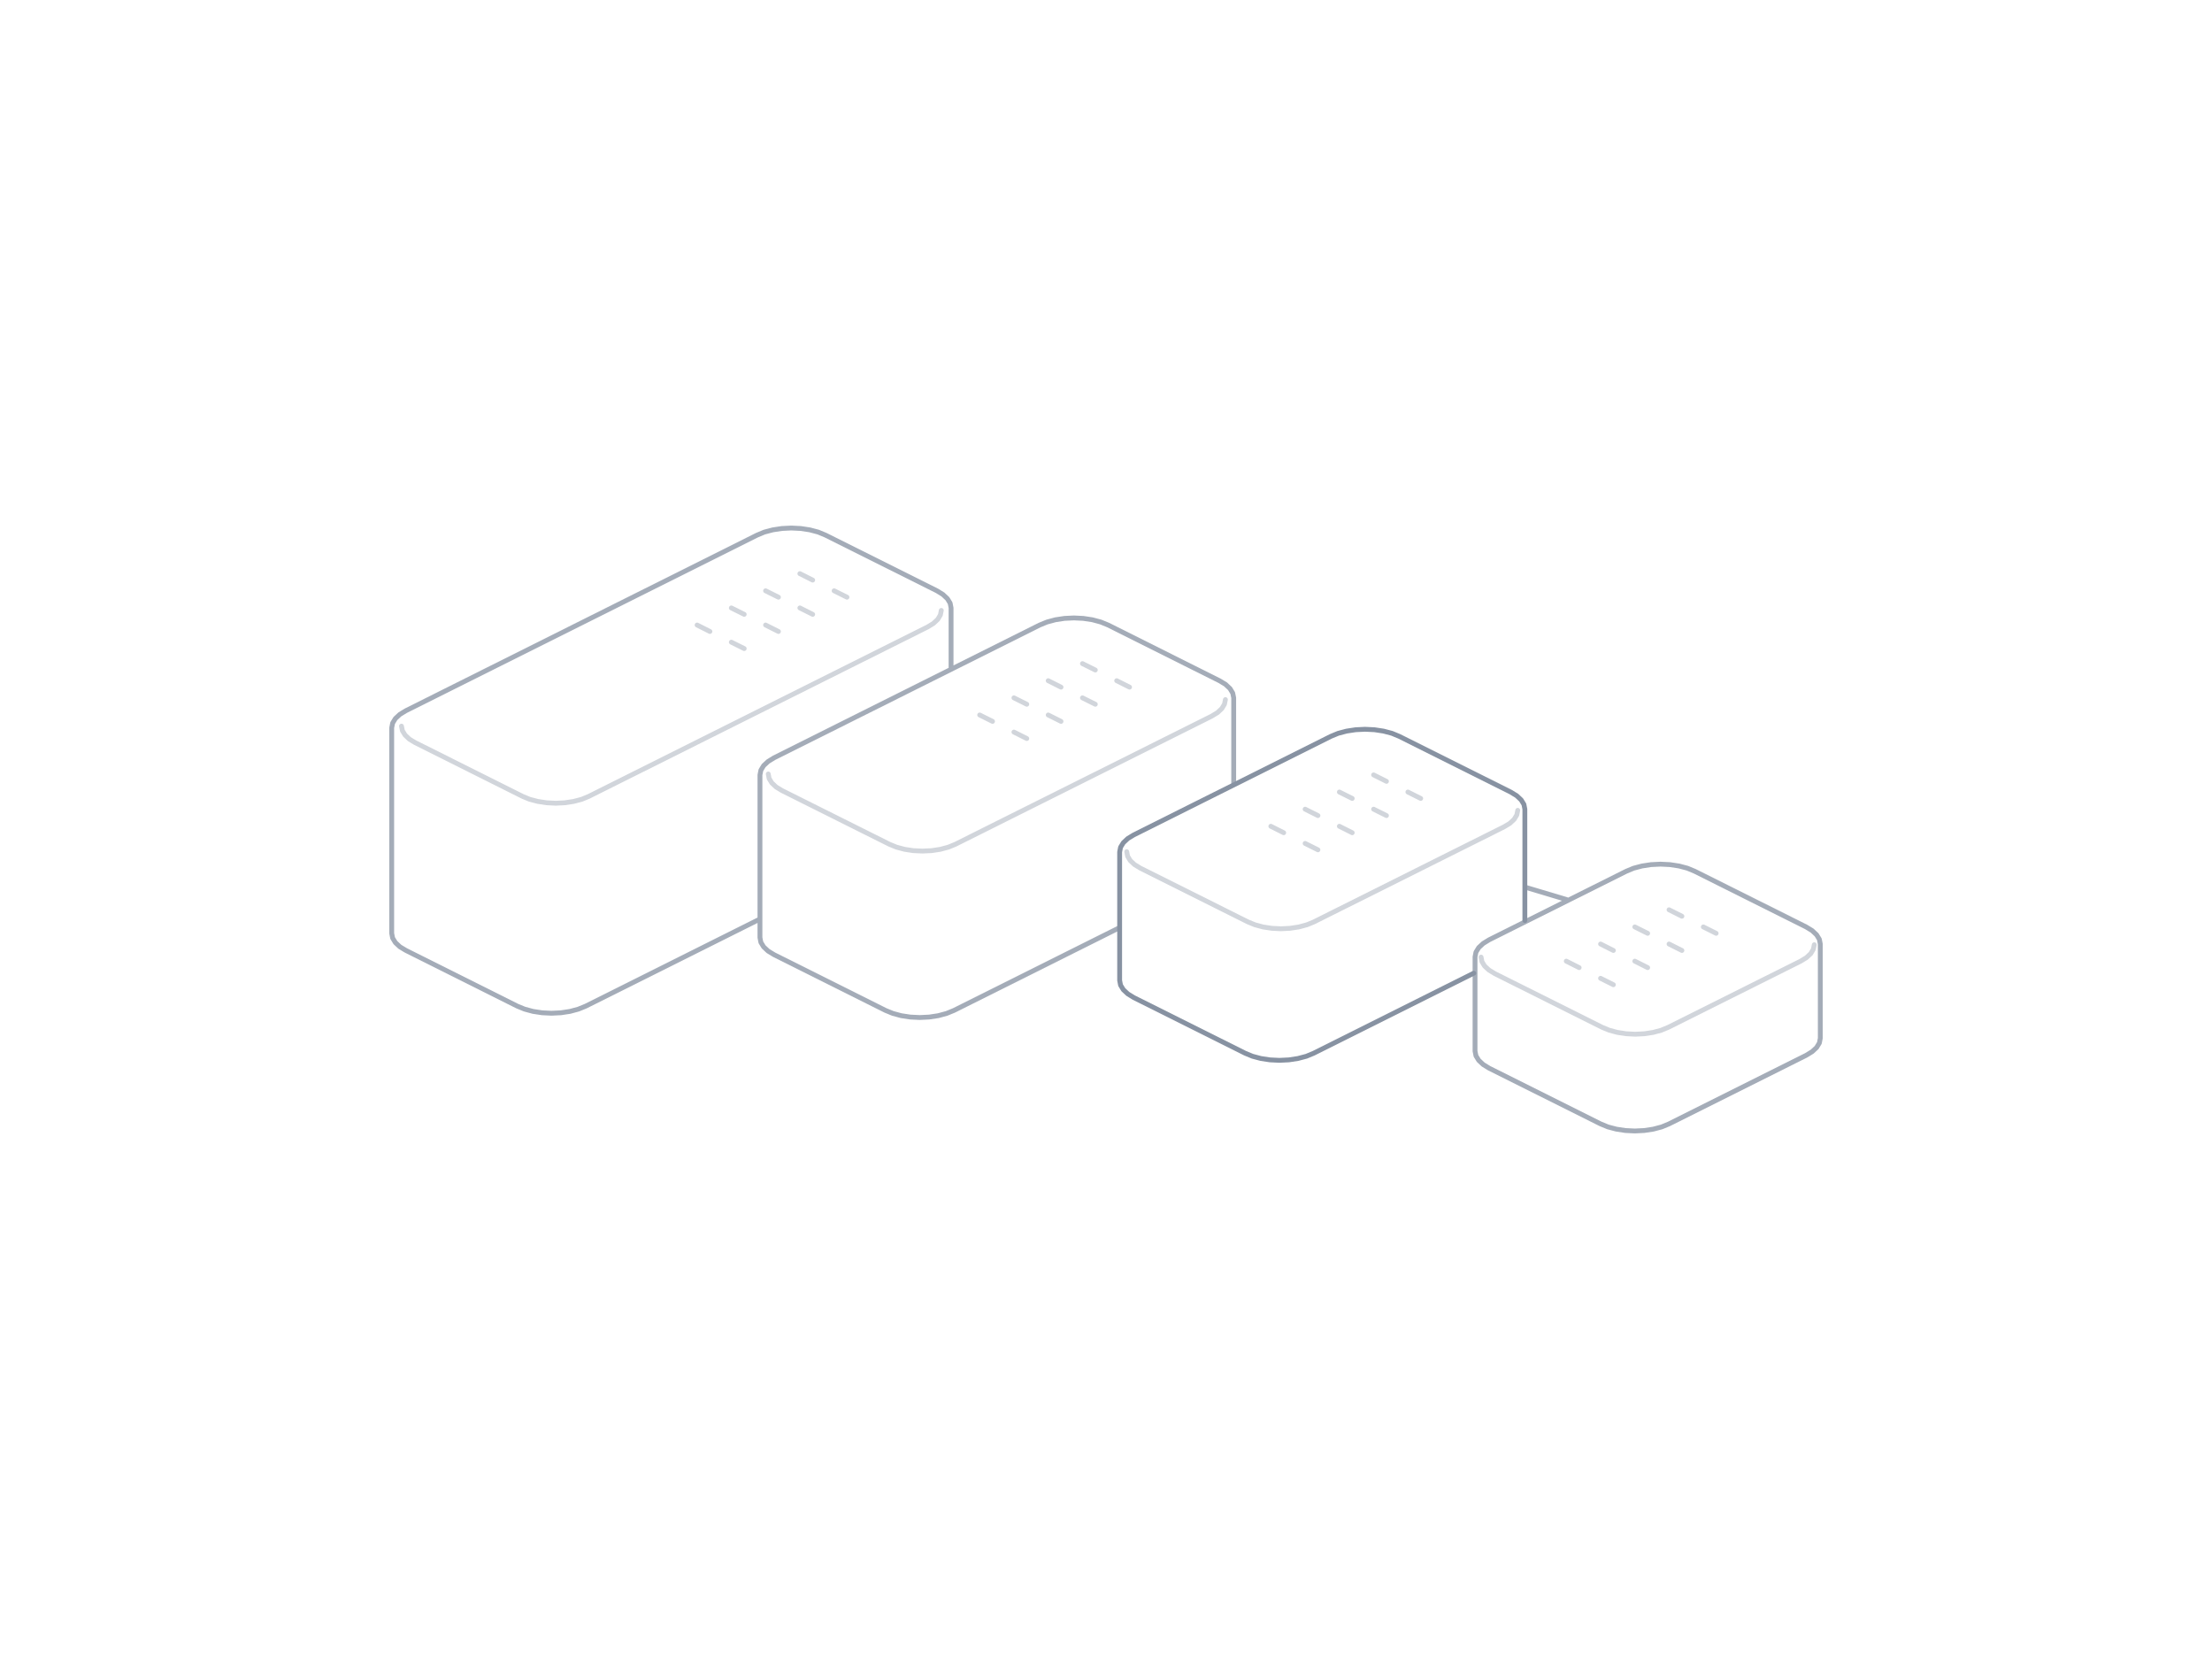
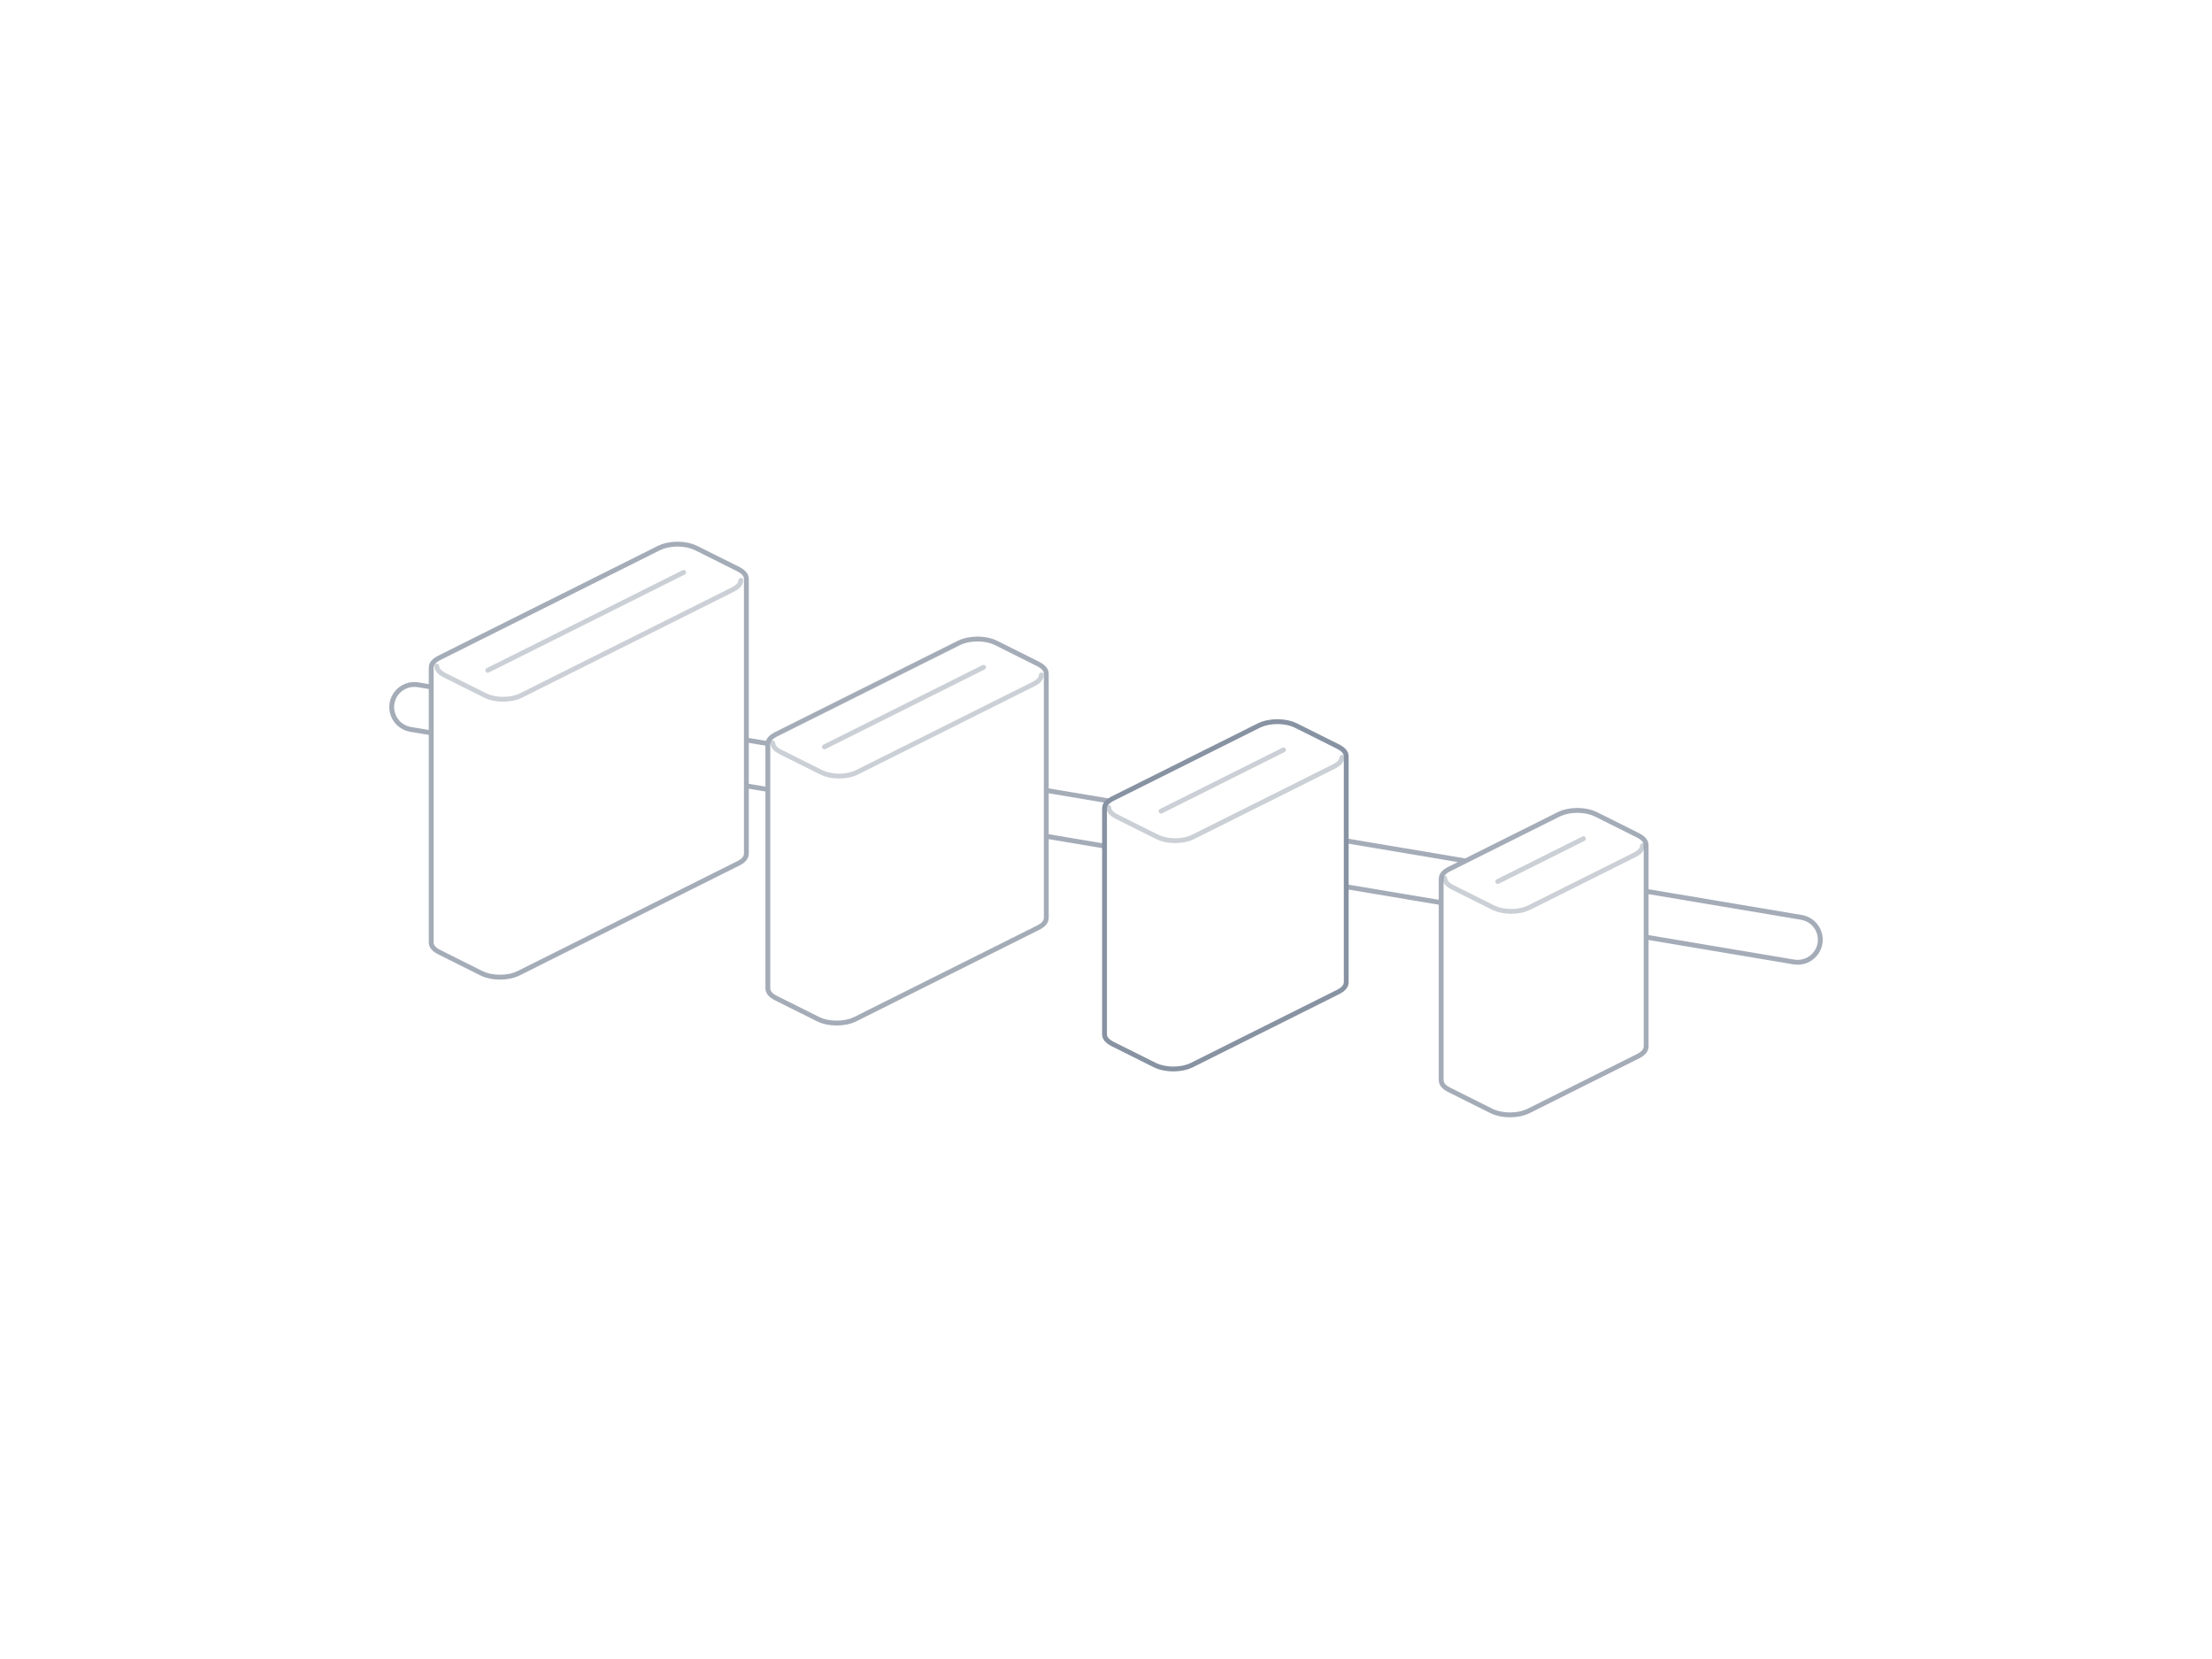
<svg xmlns="http://www.w3.org/2000/svg" viewBox="0 0 480 360" role="img" color="#8792a2" fill="none" stroke="currentColor" stroke-width="1.05" stroke-linecap="round" stroke-linejoin="round">
-   <path vector-effect="non-scaling-stroke" stroke-opacity=".38" d="M204.26,132.46 204.06,133.45 203.49,134.40 202.55,135.28 201.29,136.05 127.75,172.82 126.22,173.45 124.46,173.91 122.56,174.20 120.59,174.30 118.61,174.20 116.71,173.91 114.95,173.45 113.42,172.82 90.09,161.15 88.83,160.39 87.90,159.51 87.32,158.56 87.12,157.57 M173.57,124.48 176.35,125.88 M166.13,128.20 168.92,129.59 M158.70,131.92 161.49,133.31 M151.27,135.63 154.05,137.03 M181.00,128.20 183.79,129.59 M173.57,131.92 176.35,133.31 M166.13,135.63 168.92,137.03 M158.70,139.35 161.49,140.74 M265.91,151.81 265.71,152.80 265.14,153.75 264.20,154.63 262.94,155.40 207.33,183.20 205.80,183.83 204.05,184.30 202.14,184.59 200.17,184.68 198.19,184.59 196.29,184.30 194.54,183.83 193.00,183.20 169.67,171.54 168.41,170.77 167.48,169.89 166.90,168.94 166.71,167.95 M234.89,144.00 237.68,145.39 M227.46,147.71 230.24,149.11 M220.02,151.43 222.81,152.82 M212.59,155.15 215.38,156.54 M242.32,147.71 245.11,149.11 M234.89,151.43 237.68,152.82 M227.46,155.15 230.24,156.54 M220.02,158.86 222.81,160.26 M329.35,175.84 329.15,176.83 328.58,177.78 327.64,178.66 326.38,179.42 285.12,200.05 283.59,200.68 281.83,201.15 279.93,201.44 277.96,201.54 275.98,201.44 274.08,201.15 272.33,200.68 270.79,200.05 247.46,188.39 246.20,187.62 245.27,186.75 244.69,185.80 244.50,184.81 M298.07,168.15 300.86,169.55 M290.64,171.87 293.43,173.26 M283.21,175.59 285.99,176.98 M275.77,179.30 278.56,180.70 M305.51,171.87 308.29,173.26 M298.07,175.59 300.86,176.98 M290.64,179.30 293.43,180.70 M283.21,183.02 285.99,184.41 M393.69,205.00 393.49,205.99 392.92,206.94 391.98,207.81 390.72,208.58 362.01,222.93 360.48,223.56 358.73,224.03 356.83,224.32 354.85,224.42 352.87,224.32 350.97,224.03 349.22,223.56 347.68,222.93 324.36,211.27 323.10,210.50 322.16,209.63 321.58,208.68 321.39,207.69 M362.18,197.42 364.97,198.82 M354.75,201.14 357.54,202.53 M347.32,204.85 350.10,206.25 M339.88,208.57 342.67,209.97 M369.62,201.14 372.40,202.53 M362.18,204.85 364.97,206.25 M354.75,208.57 357.54,209.97 M347.32,212.29 350.10,213.68" />
-   <path vector-effect="non-scaling-stroke" stroke-opacity=".76" d="M331.17,192.58 339.96,195.21 M171.71,114.58 169.66,114.68 167.69,114.98 165.87,115.46 164.28,116.12 88.08,154.22 86.77,155.02 85.80,155.92 85.20,156.91 85.00,157.93 85.00,202.53 85.20,203.56 85.80,204.54 86.77,205.45 88.08,206.24 112.25,218.33 113.84,218.98 115.66,219.47 117.63,219.77 119.67,219.87 121.72,219.77 123.69,219.47 125.51,218.98 127.10,218.33 164.63,199.57 M206.38,144.93 206.38,131.92 206.18,130.89 205.58,129.91 204.61,129.00 203.31,128.20 179.13,116.12 177.54,115.46 175.73,114.98 173.76,114.68 171.71,114.58 M233.03,134.09 230.98,134.19 229.01,134.49 227.20,134.98 225.61,135.63 167.98,164.44 166.68,165.24 165.71,166.14 165.11,167.13 164.91,168.15 164.91,203.46 165.11,204.49 165.71,205.47 166.68,206.38 167.98,207.17 192.16,219.26 193.75,219.91 195.56,220.40 197.53,220.70 199.58,220.80 201.63,220.70 203.60,220.40 205.42,219.91 207.01,219.26 242.68,201.43 M267.71,170.02 267.71,151.43 267.50,150.40 266.91,149.42 265.94,148.51 264.63,147.72 240.46,135.63 238.87,134.98 237.05,134.49 235.08,134.19 233.03,134.09 M360.33,187.52 358.28,187.62 356.31,187.92 354.49,188.40 352.90,189.06 323.15,203.93 321.85,204.73 320.88,205.63 320.28,206.62 320.08,207.64 320.08,228.08 320.28,229.11 320.88,230.09 321.85,231.00 323.15,231.80 347.32,243.88 348.92,244.54 350.73,245.02 352.70,245.32 354.75,245.42 356.80,245.32 358.77,245.02 360.58,244.54 362.18,243.88 391.92,229.01 393.23,228.21 394.20,227.31 394.80,226.32 395.00,225.30 395.00,204.85 394.80,203.83 394.20,202.85 393.23,201.94 391.92,201.14 367.75,189.06 366.16,188.40 364.34,187.92 362.37,187.62 360.33,187.52" />
-   <path vector-effect="non-scaling-stroke" stroke-opacity="1" d="M296.21,158.25 294.17,158.35 292.20,158.65 290.38,159.13 288.79,159.79 246.03,181.17 244.73,181.96 243.76,182.87 243.16,183.85 242.96,184.88 242.96,212.75 243.16,213.78 243.76,214.76 244.73,215.67 246.03,216.47 270.20,228.55 271.80,229.21 273.61,229.69 275.58,229.99 277.63,230.09 279.68,229.99 281.65,229.69 283.47,229.21 285.06,228.55 319.80,211.18 M330.89,199.75 330.89,175.59 330.69,174.56 330.09,173.58 329.12,172.67 327.81,171.87 303.64,159.79 302.05,159.13 300.23,158.65 298.26,158.35 296.21,158.25" />
+   <path vector-effect="non-scaling-stroke" stroke-opacity=".43" d="M160.76,125.94 160.66,126.47 160.35,126.98 159.84,127.45 159.17,127.86 113.02,150.94 112.19,151.28 111.25,151.53 110.23,151.68 109.17,151.74 108.11,151.68 107.10,151.53 106.16,151.28 105.33,150.94 96.35,146.45 95.68,146.04 95.18,145.57 94.87,145.06 94.76,144.53 M148.35,124.21 105.84,145.46 M225.98,146.46 225.88,146.99 225.57,147.50 225.07,147.97 224.39,148.38 185.93,167.61 185.11,167.95 184.17,168.20 183.15,168.36 182.09,168.41 181.03,168.36 180.01,168.20 179.07,167.95 178.25,167.61 169.27,163.12 168.59,162.71 168.09,162.24 167.78,161.73 167.68,161.20 M213.43,144.80 178.90,162.07 M291.21,164.32 291.11,164.85 290.80,165.36 290.29,165.83 289.62,166.25 258.85,181.63 258.02,181.97 257.09,182.22 256.07,182.37 255.01,182.43 253.95,182.37 252.93,182.22 251.99,181.97 251.16,181.63 242.18,177.14 241.51,176.73 241.01,176.26 240.70,175.75 240.59,175.22 M278.52,162.73 251.95,176.02 M356.43,183.51 356.33,184.04 356.02,184.55 355.52,185.02 354.84,185.44 331.76,196.98 330.94,197.31 330.00,197.56 328.98,197.72 327.92,197.77 326.86,197.72 325.84,197.56 324.90,197.31 324.08,196.98 315.10,192.49 314.42,192.07 313.92,191.60 313.61,191.09 313.51,190.56 M343.61,181.99 325.01,191.29" />
+   <path vector-effect="non-scaling-stroke" stroke-opacity=".76" d="M389.28,208.75 389.92,208.81 390.56,208.79 391.20,208.69 391.81,208.51 392.40,208.24 392.94,207.91 393.44,207.50 393.88,207.03 394.26,206.51 394.56,205.95 394.79,205.35 394.94,204.72 395.00,204.08 394.98,203.44 394.88,202.81 394.69,202.19 394.43,201.61 394.09,201.06 393.69,200.56 393.22,200.12 392.70,199.75 392.13,199.44 391.53,199.22 390.91,199.07 357.41,193.44 M317.69,186.76 292.33,182.49 M240.37,173.76 227.24,171.55 M166.43,161.33 162.16,160.61 M93.37,149.04 90.72,148.59 90.08,148.53 89.44,148.55 88.80,148.65 88.19,148.84 87.60,149.10 87.06,149.44 86.56,149.84 86.12,150.31 85.74,150.83 85.44,151.40 85.21,152.00 85.06,152.62 85.00,153.26 85.02,153.90 85.12,154.53 85.31,155.15 85.57,155.74 85.91,156.28 86.31,156.78 86.78,157.22 87.30,157.59 87.87,157.90 88.47,158.13 89.09,158.27 93.37,158.99 M162.16,170.56 166.42,171.28 M227.24,181.50 239.48,183.56 M292.33,192.45 312.53,195.84 M357.41,203.39 389.28,208.75 M147.02,118.07 145.92,118.13 144.87,118.29 143.89,118.55 143.04,118.90 95.21,142.81 94.51,143.24 93.99,143.72 93.67,144.25 93.57,144.80 93.57,204.57 93.67,205.12 93.99,205.65 94.51,206.14 95.21,206.56 104.52,211.22 105.37,211.57 106.35,211.83 107.40,211.99 108.50,212.04 109.60,211.99 110.66,211.83 111.63,211.57 112.48,211.22 160.31,187.30 161.01,186.88 161.53,186.39 161.85,185.86 161.96,185.31 161.96,125.54 161.85,124.99 161.53,124.46 161.01,123.98 160.31,123.55 151.00,118.90 150.15,118.55 149.18,118.29 148.12,118.13 147.02,118.07 M212.11,138.66 211.01,138.72 209.95,138.88 208.98,139.14 208.13,139.49 168.27,159.41 167.57,159.84 167.05,160.33 166.73,160.85 166.62,161.40 166.62,214.54 166.73,215.08 167.05,215.61 167.57,216.10 168.27,216.53 177.58,221.18 178.43,221.53 179.40,221.79 180.46,221.95 181.56,222.00 182.65,221.95 183.71,221.79 184.68,221.53 185.54,221.18 225.39,201.25 226.09,200.82 226.61,200.34 226.93,199.81 227.04,199.26 227.04,146.13 226.93,145.58 226.61,145.05 226.09,144.57 225.39,144.14 216.09,139.49 215.23,139.14 214.26,138.88 213.20,138.72 212.11,138.66 M342.28,175.85 341.18,175.91 340.12,176.07 339.15,176.33 338.30,176.68 314.38,188.64 313.68,189.06 313.16,189.55 312.84,190.08 312.73,190.63 312.73,234.46 312.84,235.01 313.16,235.54 313.68,236.02 314.38,236.45 323.69,241.10 324.54,241.45 325.51,241.71 326.57,241.87 327.67,241.93 328.76,241.87 329.82,241.71 330.79,241.45 331.65,241.10 355.56,229.14 356.26,228.72 356.78,228.23 357.10,227.70 357.21,227.15 357.21,183.32 357.10,182.77 356.78,182.24 356.26,181.76 355.56,181.33 346.26,176.68 345.40,176.33 344.43,176.07 343.38,175.91 342.28,175.85" />
+   <path vector-effect="non-scaling-stroke" stroke-opacity="1" d="M277.19,156.59 276.09,156.65 275.04,156.81 274.06,157.07 273.21,157.42 241.32,173.36 240.62,173.79 240.10,174.27 239.78,174.80 239.68,175.35 239.68,224.50 239.78,225.05 240.10,225.57 240.62,226.06 241.32,226.49 250.63,231.14 251.48,231.49 252.46,231.75 253.51,231.91 254.61,231.97 255.71,231.91 256.77,231.75 257.74,231.49 258.59,231.14 290.48,215.20 291.18,214.77 291.70,214.28 292.02,213.76 292.13,213.21 292.13,164.06 292.02,163.51 291.70,162.98 291.18,162.50 290.48,162.07 281.17,157.42 280.32,157.07 279.35,156.81 278.29,156.65 277.19,156.59" />
</svg>
